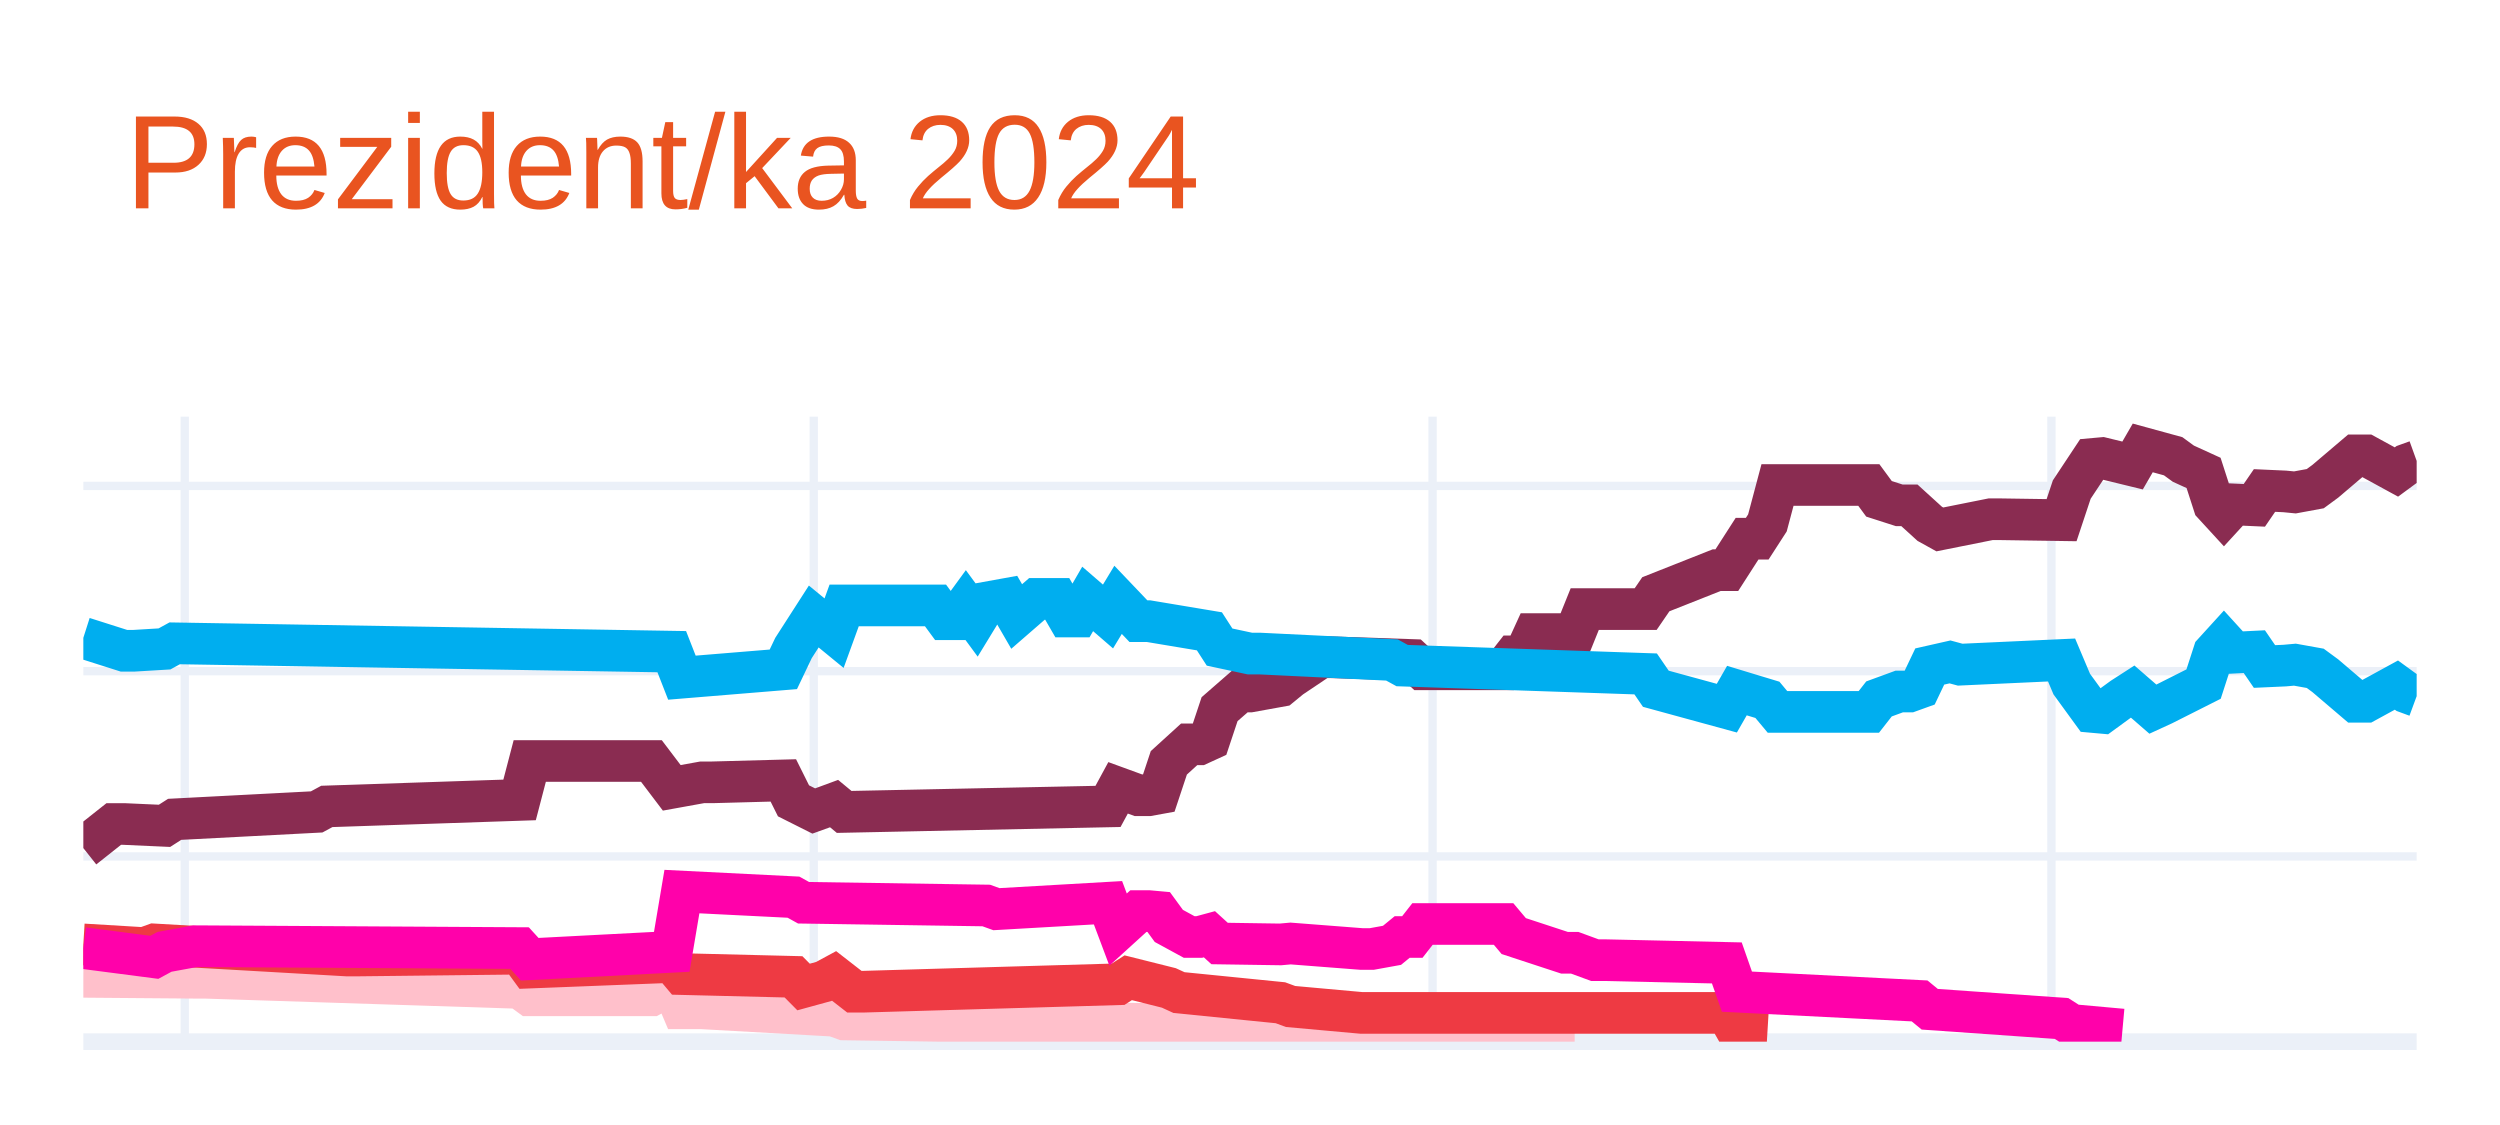
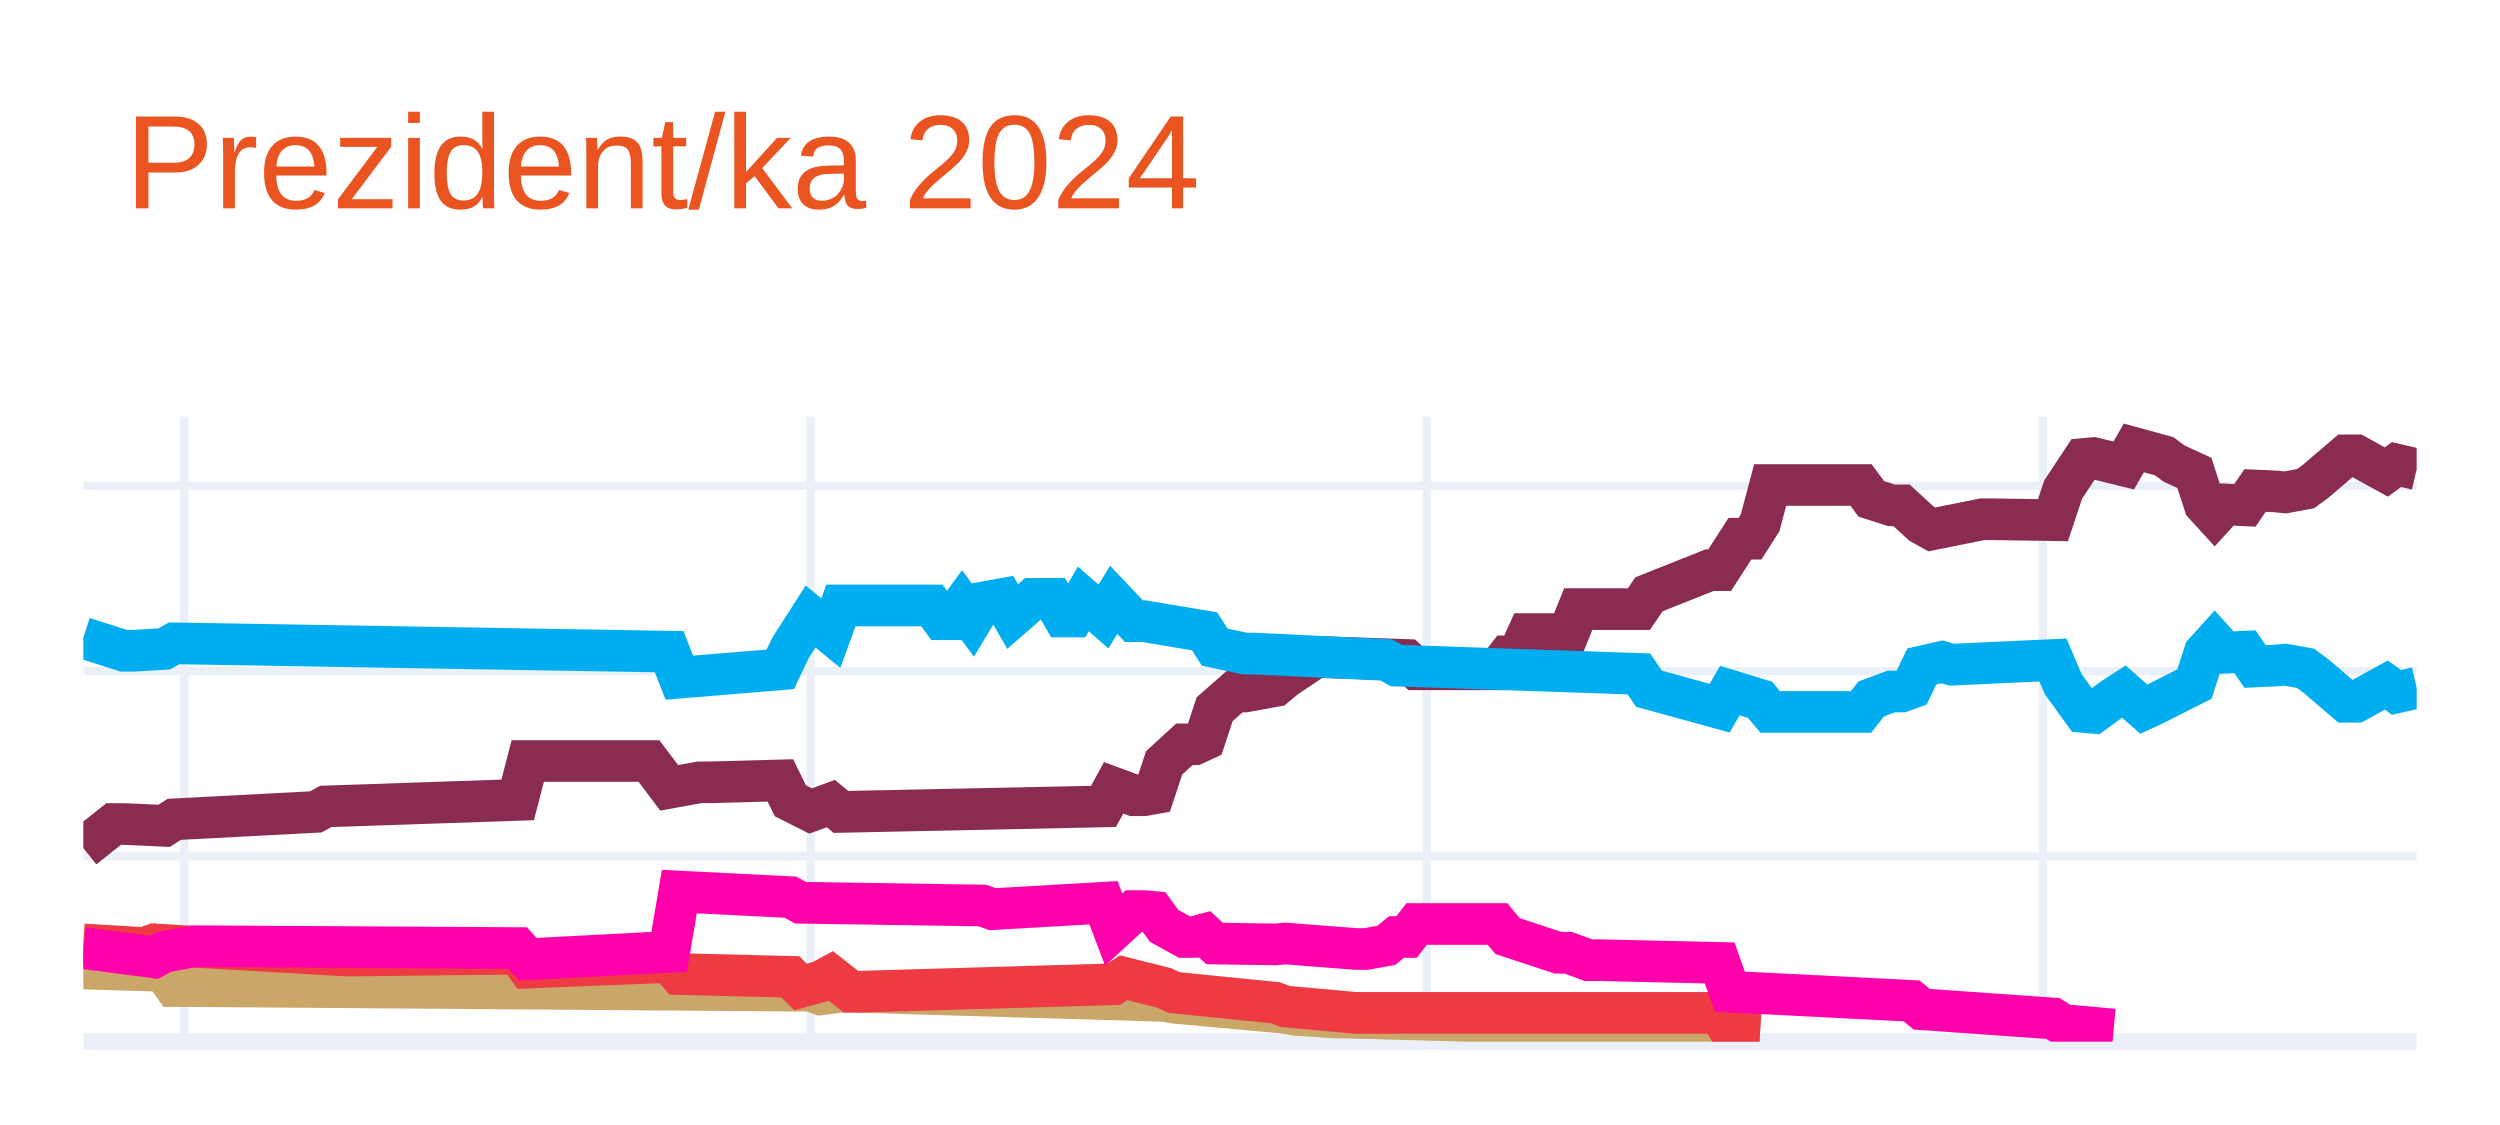
<svg xmlns="http://www.w3.org/2000/svg" class="main-svg" width="300" height="135" style="" viewBox="0 0 300 135">
  <rect x="0" y="0" width="300" height="135" style="fill: rgb(255, 255, 255); fill-opacity: 1;" />
-   <defs id="defs-bab40f">
+   <defs id="defs-6e9fdd">
    <g class="clips">
-       <clipPath id="clipbab40fxyplot" class="plotclip">
+       <clipPath id="clip6e9fddxyplot" class="plotclip">
        <rect width="280" height="75" />
      </clipPath>
-       <clipPath class="axesclip" id="clipbab40fx">
+       <clipPath class="axesclip" id="clip6e9fddx">
        <rect x="10" y="0" width="280" height="135" />
      </clipPath>
-       <clipPath class="axesclip" id="clipbab40fy">
+       <clipPath class="axesclip" id="clip6e9fddy">
        <rect x="0" y="50" width="300" height="75" />
      </clipPath>
-       <clipPath class="axesclip" id="clipbab40fxy">
+       <clipPath class="axesclip" id="clip6e9fddxy">
        <rect x="10" y="50" width="280" height="75" />
      </clipPath>
    </g>
    <g class="gradients" />
    <g class="patterns" />
  </defs>
  <g class="bglayer" />
  <g class="layer-below">
    <g class="imagelayer" />
    <g class="shapelayer" />
  </g>
  <g class="cartesianlayer">
    <g class="subplot xy">
      <g class="layer-subplot">
        <g class="shapelayer" />
        <g class="imagelayer" />
      </g>
      <g class="minor-gridlayer">
        <g class="x" />
        <g class="y" />
      </g>
      <g class="gridlayer">
        <g class="x">
-           <path class="xgrid crisp" transform="translate(22.17,0)" d="M0,50v75" style="stroke: rgb(235, 240, 248); stroke-opacity: 1; stroke-width: 1px;" />
-           <path class="xgrid crisp" transform="translate(97.65,0)" d="M0,50v75" style="stroke: rgb(235, 240, 248); stroke-opacity: 1; stroke-width: 1px;" />
-           <path class="xgrid crisp" transform="translate(171.91,0)" d="M0,50v75" style="stroke: rgb(235, 240, 248); stroke-opacity: 1; stroke-width: 1px;" />
-           <path class="xgrid crisp" transform="translate(246.17,0)" d="M0,50v75" style="stroke: rgb(235, 240, 248); stroke-opacity: 1; stroke-width: 1px;" />
+           <path class="xgrid crisp" transform="translate(22.12,0)" d="M0,50v75" style="stroke: rgb(235, 240, 248); stroke-opacity: 1; stroke-width: 1px;" />
+           <path class="xgrid crisp" transform="translate(97.27,0)" d="M0,50v75" style="stroke: rgb(235, 240, 248); stroke-opacity: 1; stroke-width: 1px;" />
+           <path class="xgrid crisp" transform="translate(171.21,0)" d="M0,50v75" style="stroke: rgb(235, 240, 248); stroke-opacity: 1; stroke-width: 1px;" />
+           <path class="xgrid crisp" transform="translate(245.15,0)" d="M0,50v75" style="stroke: rgb(235, 240, 248); stroke-opacity: 1; stroke-width: 1px;" />
        </g>
        <g class="y">
          <path class="ygrid crisp" transform="translate(0,102.77)" d="M10,0h280" style="stroke: rgb(235, 240, 248); stroke-opacity: 1; stroke-width: 1px;" />
          <path class="ygrid crisp" transform="translate(0,80.54)" d="M10,0h280" style="stroke: rgb(235, 240, 248); stroke-opacity: 1; stroke-width: 1px;" />
          <path class="ygrid crisp" transform="translate(0,58.31)" d="M10,0h280" style="stroke: rgb(235, 240, 248); stroke-opacity: 1; stroke-width: 1px;" />
        </g>
      </g>
      <g class="zerolinelayer">
        <path class="yzl zl crisp" transform="translate(0,125)" d="M10,0h280" style="stroke: rgb(235, 240, 248); stroke-opacity: 1; stroke-width: 2px;" />
      </g>
      <path class="xlines-below" />
      <path class="ylines-below" />
      <g class="overlines-below" />
      <g class="xaxislayer-below" />
      <g class="yaxislayer-below" />
      <g class="overaxes-below" />
-       <g class="plot" transform="translate(10,50)" clip-path="url(#clipbab40fxyplot)">
+       <g class="plot" transform="translate(10,50)" clip-path="url(#clip6e9fddxyplot)">
        <g class="scatterlayer mlayer">
-           <g class="trace scatter tracead07cc" style="stroke-miterlimit: 2; opacity: 1;">
+           <g class="trace scatter traced6eaf6" style="stroke-miterlimit: 2; opacity: 1;">
            <g class="fills" />
            <g class="errorbars" />
            <g class="lines">
-               <path class="js-line" d="M0,51.77L3.65,48.88L4.87,48.88L9.74,49.1L10.96,48.32L28,47.43L29.22,46.77L52.35,45.99L53.57,41.32L68.17,41.32L70.61,44.54L74.26,43.88L75.48,43.88L84,43.65L85.22,46.1L87.65,47.32L88.87,46.88L90.09,46.43L91.3,47.43L122.96,46.77L124.17,44.54L126.61,45.43L127.83,45.43L129.04,45.21L130.26,41.54L132.7,39.32L133.91,39.32L135.13,38.76L136.35,35.1L138.78,32.98L140,32.98L143.65,32.32L144.87,31.32L148.52,28.87L149.74,28.87L159.48,29.2L160.7,30.32L170.43,30.32L171.65,28.76L172.87,28.76L174.09,26.09L178.96,26.09L180.17,23.09L187.48,23.09L188.7,21.31L196,18.42L197.22,18.42L199.65,14.64L200.87,14.64L202.09,12.75L203.3,8.2L214.26,8.2L215.48,9.86L217.91,10.64L219.13,10.64L221.57,12.86L222.78,13.53L228.87,12.31L230.09,12.31L237.39,12.42L238.61,8.75L241.04,5.08L242.26,4.97L245.91,5.86L247.13,3.75L250.78,4.75L252,5.64L254.43,6.75L255.65,10.53L256.87,11.86L258.09,10.53L260.52,10.64L261.74,8.86L264.17,8.97L265.39,9.09L267.83,8.64L269.04,7.75L272.7,4.64L273.91,4.64L277.57,6.64L278.78,5.75L280,5.31" style="vector-effect: none; fill: none; stroke: rgb(138, 44, 81); stroke-opacity: 1; stroke-width: 5px; opacity: 1;" />
+               <path class="js-line" d="M0,51.77L3.64,48.88L4.85,48.88L9.7,49.1L10.91,48.32L27.88,47.43L29.09,46.77L52.12,45.99L53.33,41.32L67.88,41.32L70.3,44.54L73.94,43.88L75.15,43.88L83.64,43.65L84.85,46.1L87.27,47.32L88.48,46.88L89.7,46.43L90.91,47.43L122.42,46.77L123.64,44.54L126.06,45.43L127.27,45.43L128.48,45.21L129.7,41.54L132.12,39.32L133.33,39.32L134.55,38.76L135.76,35.1L138.18,32.98L139.39,32.98L143.03,32.32L144.24,31.32L147.88,28.87L149.09,28.87L158.79,29.2L160,30.32L169.7,30.32L170.91,28.76L172.12,28.76L173.33,26.09L178.18,26.09L179.39,23.09L186.67,23.09L187.88,21.31L195.15,18.42L196.36,18.42L198.79,14.64L200,14.64L201.21,12.75L202.42,8.2L213.33,8.2L214.55,9.86L216.97,10.64L218.18,10.64L220.61,12.86L221.82,13.53L227.88,12.31L229.09,12.31L236.36,12.42L237.58,8.75L240,5.08L241.21,4.97L244.85,5.86L246.06,3.75L249.7,4.75L250.91,5.64L253.33,6.75L254.55,10.53L255.76,11.86L256.97,10.53L259.39,10.64L260.61,8.86L263.03,8.97L264.24,9.09L266.67,8.64L267.88,7.75L271.52,4.64L272.73,4.64L276.36,6.64L277.58,5.75L280,6.31" style="vector-effect: none; fill: none; stroke: rgb(138, 44, 81); stroke-opacity: 1; stroke-width: 5px; opacity: 1;" />
            </g>
            <g class="points" />
            <g class="text" />
          </g>
-           <g class="trace scatter trace1876ae" style="stroke-miterlimit: 2; opacity: 1;">
+           <g class="trace scatter trace5774f5" style="stroke-miterlimit: 2; opacity: 1;">
            <g class="fills" />
            <g class="errorbars" />
            <g class="lines">
-               <path class="js-line" d="M0,26.54L4.87,28.09L6.09,28.09L9.74,27.87L10.96,27.2L70.61,28.2L71.83,31.32L84,30.32L85.22,27.76L87.65,23.98L88.87,24.98L90.09,25.98L91.3,22.65L102.26,22.65L103.48,24.31L104.7,24.31L105.91,22.65L107.13,24.31L108.35,22.31L110.78,21.87L112,23.98L114.43,21.87L115.65,21.87L116.87,21.87L118.09,23.98L119.3,23.98L120.52,21.87L122.96,23.98L124.17,21.98L126.61,24.54L127.83,24.54L135.13,25.76L136.35,27.65L140,28.43L141.22,28.43L157.04,29.2L158.26,29.87L187.48,30.87L188.7,32.65L197.22,34.98L198.43,32.87L202.09,33.98L203.3,35.43L214.26,35.43L215.48,33.87L217.91,32.98L219.13,32.98L220.35,32.54L221.57,29.98L224,29.43L225.22,29.76L237.39,29.2L238.61,32.09L241.04,35.43L242.26,35.54L244.7,33.76L245.91,32.98L248.35,35.1L249.57,34.54L254.43,32.09L255.65,28.32L256.87,26.98L258.09,28.32L260.52,28.2L261.74,29.98L264.17,29.87L265.39,29.76L267.83,30.2L269.04,31.09L272.7,34.21L273.91,34.21L277.57,32.21L278.78,33.09L280,33.54" style="vector-effect: none; fill: none; stroke: rgb(0, 174, 239); stroke-opacity: 1; stroke-width: 5px; opacity: 1;" />
+               <path class="js-line" d="M0,26.54L4.85,28.09L6.06,28.09L9.7,27.87L10.91,27.2L70.3,28.2L71.52,31.32L83.64,30.32L84.85,27.76L87.27,23.98L88.48,24.98L89.7,25.98L90.91,22.65L101.82,22.65L103.03,24.31L104.24,24.31L105.45,22.65L106.67,24.31L107.88,22.31L110.3,21.87L111.52,23.98L113.94,21.87L115.15,21.87L116.36,21.87L117.58,23.98L118.79,23.98L120,21.87L122.42,23.98L123.64,21.98L126.06,24.54L127.27,24.54L134.55,25.76L135.76,27.65L139.39,28.43L140.61,28.43L156.36,29.2L157.58,29.87L186.67,30.87L187.88,32.65L196.36,34.98L197.58,32.87L201.21,33.98L202.42,35.43L213.33,35.43L214.55,33.87L216.97,32.98L218.18,32.98L219.39,32.54L220.61,29.98L223.03,29.43L224.24,29.76L236.36,29.2L237.58,32.09L240,35.43L241.21,35.54L243.64,33.76L244.85,32.98L247.27,35.1L248.48,34.54L253.33,32.09L254.55,28.32L255.76,26.98L256.97,28.32L259.39,28.2L260.61,29.98L263.03,29.87L264.24,29.76L266.67,30.2L267.88,31.09L271.52,34.21L272.73,34.21L276.36,32.21L277.58,33.09L280,32.54" style="vector-effect: none; fill: none; stroke: rgb(0, 174, 239); stroke-opacity: 1; stroke-width: 5px; opacity: 1;" />
            </g>
            <g class="points" />
            <g class="text" />
          </g>
-           <g class="trace scatter tracee7e624" style="stroke-miterlimit: 2; opacity: 1;">
+           <g class="trace scatter trace509ec5" style="stroke-miterlimit: 2; opacity: 1;">
            <g class="fills" />
            <g class="errorbars" />
            <g class="lines">
-               <path class="js-line" d="M0,67.22L13.39,67.33L14.61,67.33L52.35,68.55L53.57,69.44L68.17,69.44L70.61,68.11L71.83,71L74.26,71L90.09,71.89L91.3,72.33L143.65,73.11L144.87,73.55L178.96,73.55" style="vector-effect: none; fill: none; stroke: rgb(255, 192, 203); stroke-opacity: 1; stroke-width: 5px; opacity: 1;" />
+               <path class="js-line" d="M0,66.22L7.27,66.44L8.48,64.88L10.91,68.33L12.12,68.33L87.27,68.89L88.48,69.33L90.91,69L92.12,69L129.7,70.11L130.91,70.33L144.24,71.55L145.45,71.78L150.3,72.11L151.52,72.11L196.36,73.33L197.58,73.67L201.21,73.89" style="vector-effect: none; fill: none; stroke: rgb(202, 166, 105); stroke-opacity: 1; stroke-width: 5px; opacity: 1;" />
            </g>
            <g class="points" />
            <g class="text" />
          </g>
-           <g class="trace scatter traced34523" style="stroke-miterlimit: 2; opacity: 1;">
+           <g class="trace scatter trace9cdb6d" style="stroke-miterlimit: 2; opacity: 1;">
            <g class="fills" />
            <g class="errorbars" />
            <g class="lines">
-               <path class="js-line" d="M0,63.33L7.3,63.77L8.52,63.33L31.65,64.66L32.87,64.66L52.35,64.44L53.57,66.11L70.61,65.44L71.83,66.89L85.22,67.22L86.43,68.44L88.87,67.77L90.09,67.11L92.52,69L93.74,69L124.17,68.11L125.39,67.33L130.26,68.55L131.48,69.11L143.65,70.33L144.87,70.78L153.39,71.55L154.61,71.55L197.22,71.55L198.43,73.67L202.09,73.89" style="vector-effect: none; fill: none; stroke: rgb(238, 58, 67); stroke-opacity: 1; stroke-width: 5px; opacity: 1;" />
+               <path class="js-line" d="M0,63.33L7.27,63.77L8.48,63.33L31.52,64.66L32.73,64.66L52.12,64.44L53.33,66.11L70.3,65.44L71.52,66.89L84.85,67.22L86.06,68.44L88.48,67.77L89.7,67.11L92.12,69L93.33,69L123.64,68.11L124.85,67.33L129.7,68.55L130.91,69.11L143.03,70.33L144.24,70.78L152.73,71.55L153.94,71.55L196.36,71.55L197.58,73.67L201.21,73.89" style="vector-effect: none; fill: none; stroke: rgb(238, 58, 67); stroke-opacity: 1; stroke-width: 5px; opacity: 1;" />
            </g>
            <g class="points" />
            <g class="text" />
          </g>
-           <g class="trace scatter trace523589" style="stroke-miterlimit: 2; opacity: 1;">
+           <g class="trace scatter traceca6f32" style="stroke-miterlimit: 2; opacity: 1;">
            <g class="fills" />
            <g class="errorbars" />
            <g class="lines">
-               <path class="js-line" d="M0,63.77L8.52,64.88L9.74,64.22L13.39,63.55L14.61,63.55L52.35,63.77L53.57,65.11L70.61,64.22L71.83,56.99L85.22,57.66L86.43,58.33L108.35,58.66L109.57,59.1L122.96,58.33L124.17,61.55L126.61,59.33L127.83,59.33L129.04,59.44L130.26,61.11L132.7,62.44L133.91,62.44L135.13,62.11L136.35,63.22L143.65,63.33L144.87,63.22L153.39,63.88L154.61,63.88L157.04,63.44L158.26,62.44L159.48,62.44L160.7,60.88L170.43,60.88L171.65,62.33L177.74,64.33L178.96,64.33L181.39,65.22L182.61,65.22L197.22,65.55L198.43,69L220.35,70.11L221.57,71.11L237.39,72.22L238.61,73L244.7,73.55" style="vector-effect: none; fill: none; stroke: rgb(255, 1, 170); stroke-opacity: 1; stroke-width: 5px; opacity: 1;" />
+               <path class="js-line" d="M0,63.77L8.48,64.88L9.7,64.22L13.33,63.55L14.55,63.55L52.12,63.77L53.33,65.11L70.3,64.22L71.52,56.99L84.85,57.66L86.06,58.33L107.88,58.66L109.09,59.1L122.42,58.33L123.64,61.55L126.06,59.33L127.27,59.33L128.48,59.44L129.7,61.11L132.12,62.44L133.33,62.44L134.55,62.11L135.76,63.22L143.03,63.33L144.24,63.22L152.73,63.88L153.94,63.88L156.36,63.44L157.58,62.44L158.79,62.44L160,60.88L169.7,60.88L170.91,62.33L176.97,64.33L178.18,64.33L180.61,65.22L181.82,65.22L196.36,65.55L197.58,69L219.39,70.11L220.61,71.11L236.36,72.22L237.58,73L243.64,73.55" style="vector-effect: none; fill: none; stroke: rgb(255, 1, 170); stroke-opacity: 1; stroke-width: 5px; opacity: 1;" />
            </g>
            <g class="points" />
            <g class="text" />
          </g>
        </g>
      </g>
      <g class="overplot" />
      <path class="xlines-above crisp" d="M0,0" style="fill: none;" />
      <path class="ylines-above crisp" d="M0,0" style="fill: none;" />
      <g class="overlines-above" />
      <g class="xaxislayer-above" />
      <g class="yaxislayer-above" />
      <g class="overaxes-above" />
    </g>
  </g>
  <g class="polarlayer" />
  <g class="smithlayer" />
  <g class="ternarylayer" />
  <g class="geolayer" />
  <g class="funnelarealayer" />
  <g class="pielayer" />
  <g class="iciclelayer" />
  <g class="treemaplayer" />
  <g class="sunburstlayer" />
  <g class="glimages" />
-   <defs id="topdefs-bab40f">
+   <defs id="topdefs-6e9fdd">
    <g class="clips" />
  </defs>
  <g class="layer-above">
    <g class="imagelayer" />
    <g class="shapelayer" />
  </g>
  <g class="infolayer">
    <g class="g-gtitle">
      <text class="gtitle" x="15" y="25" text-anchor="start" dy="0em" style="font-family: Ubuntu, verdana, arial, sans-serif; font-size: 16px; fill: rgb(233, 84, 32); opacity: 1; font-weight: normal; white-space: pre;">Prezident/ka 2024</text>
    </g>
    <g class="g-xtitle" />
    <g class="g-ytitle" />
  </g>
</svg>
